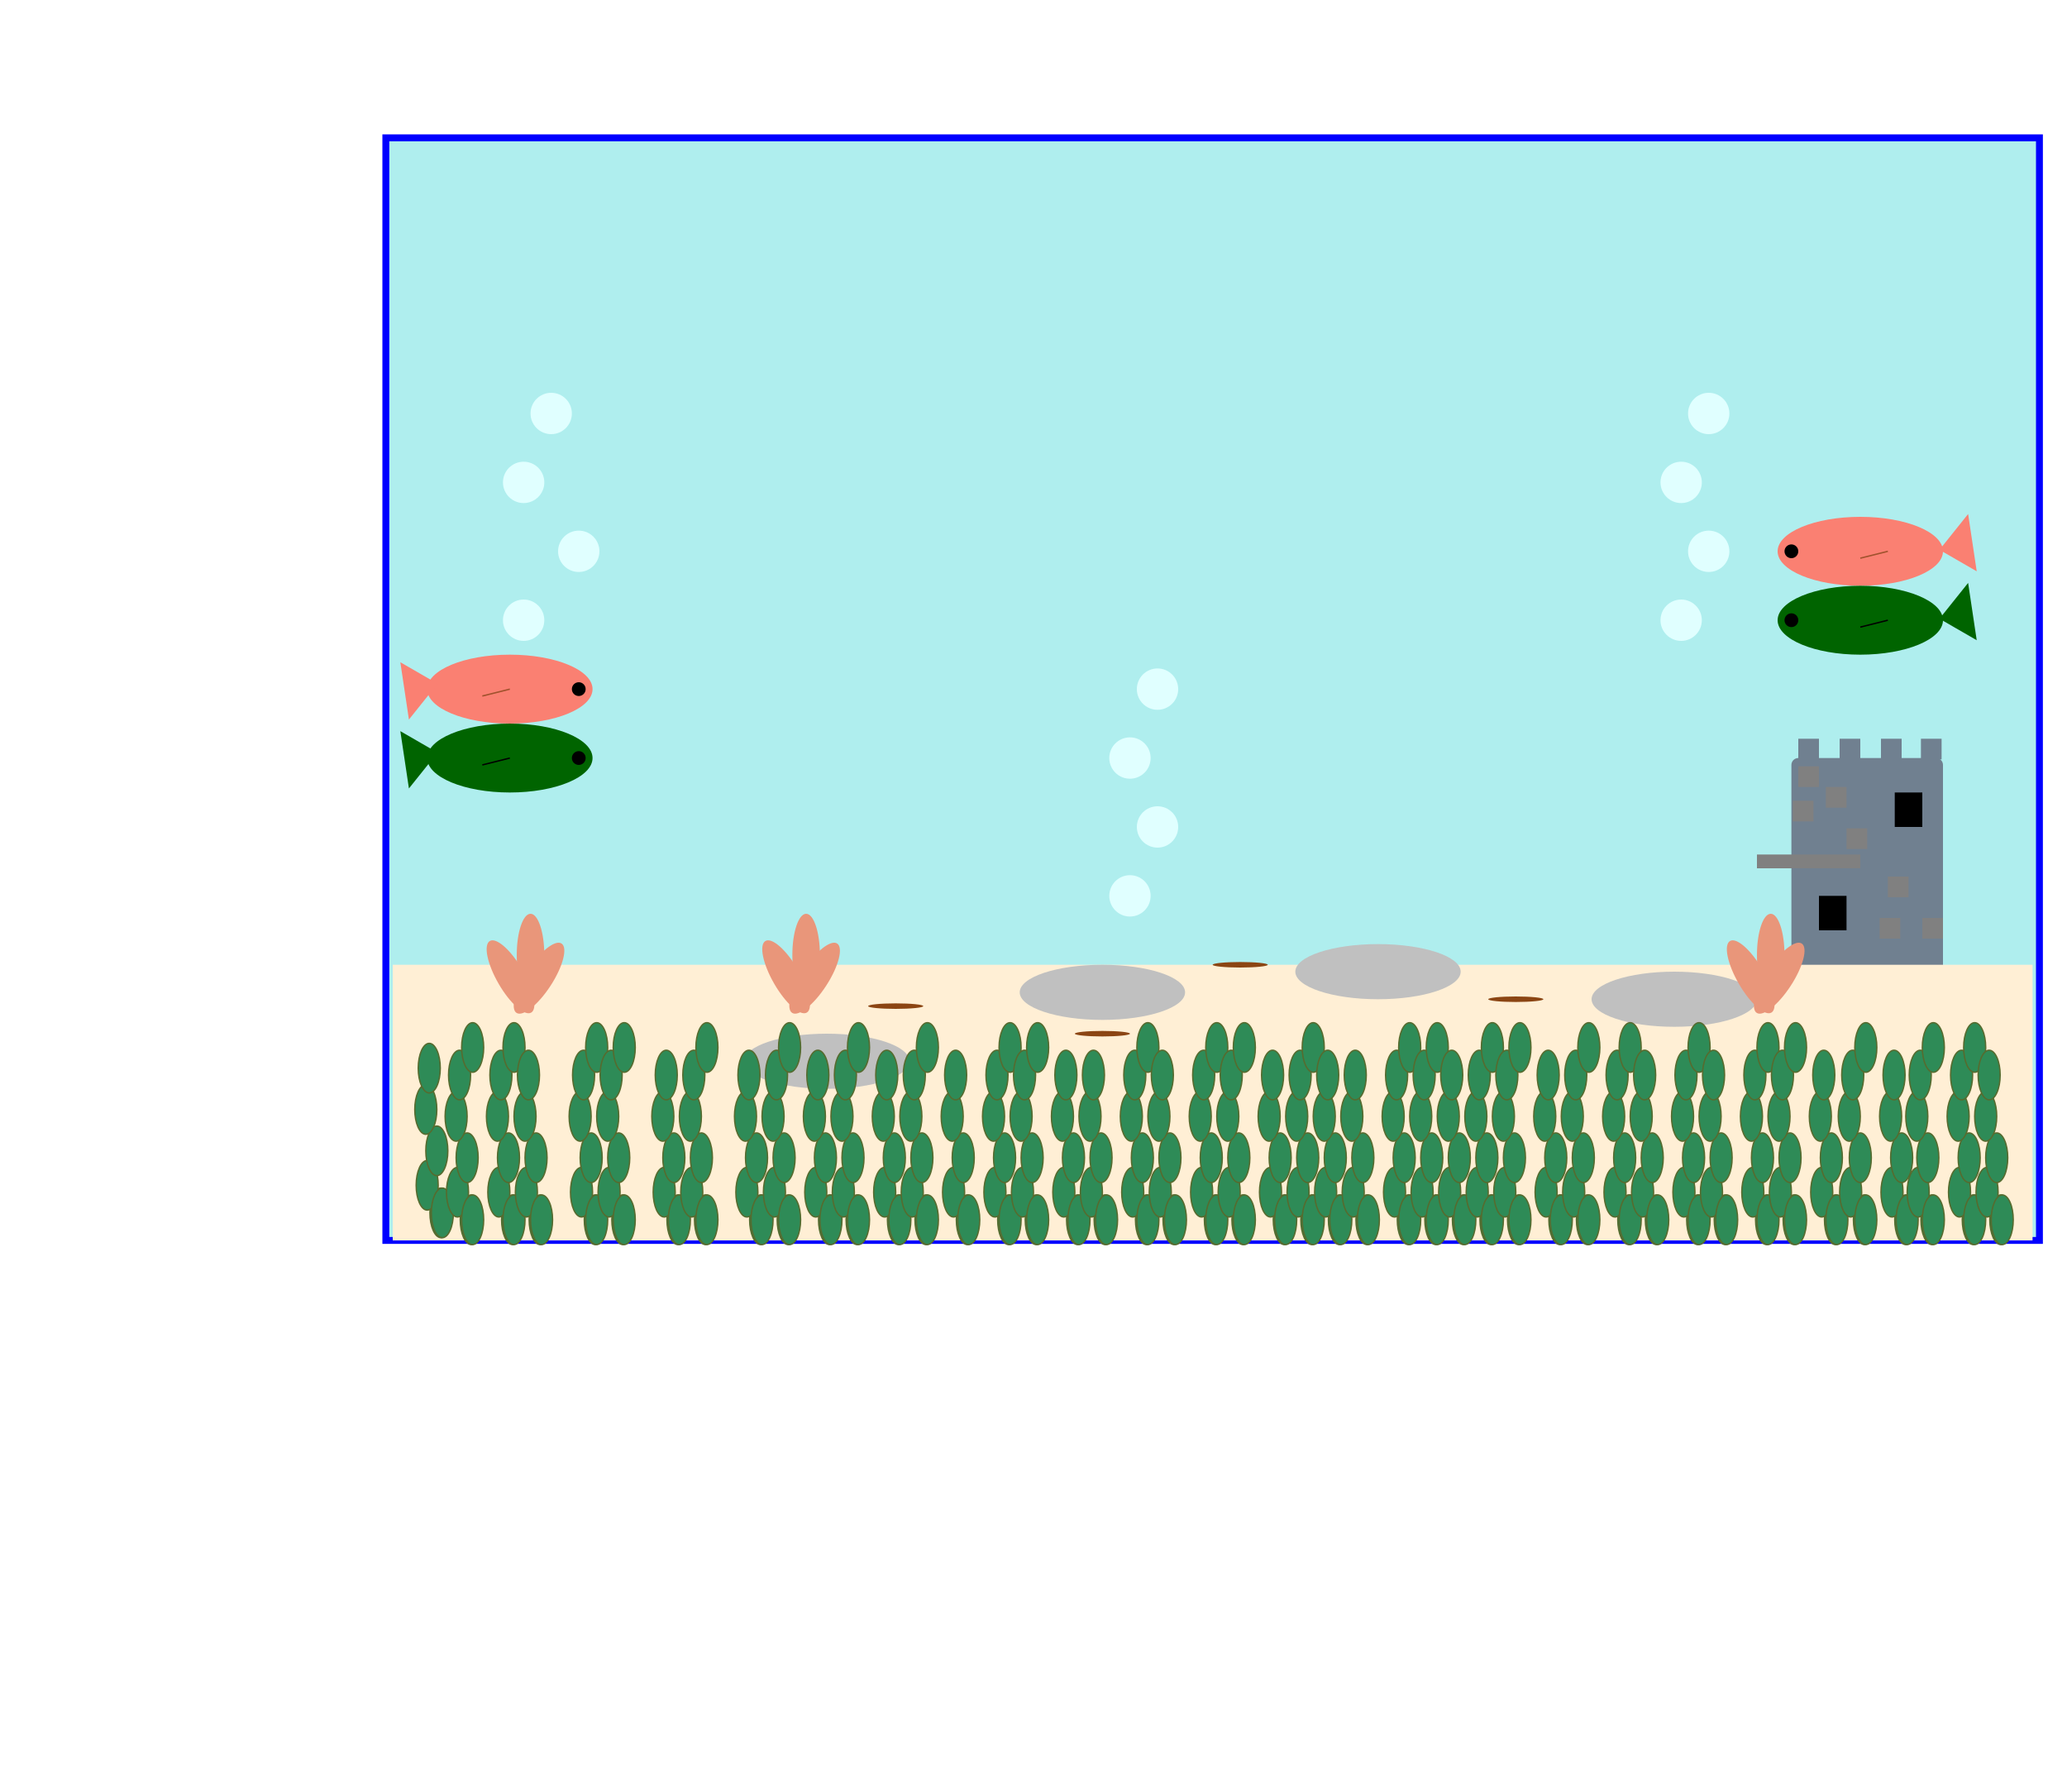
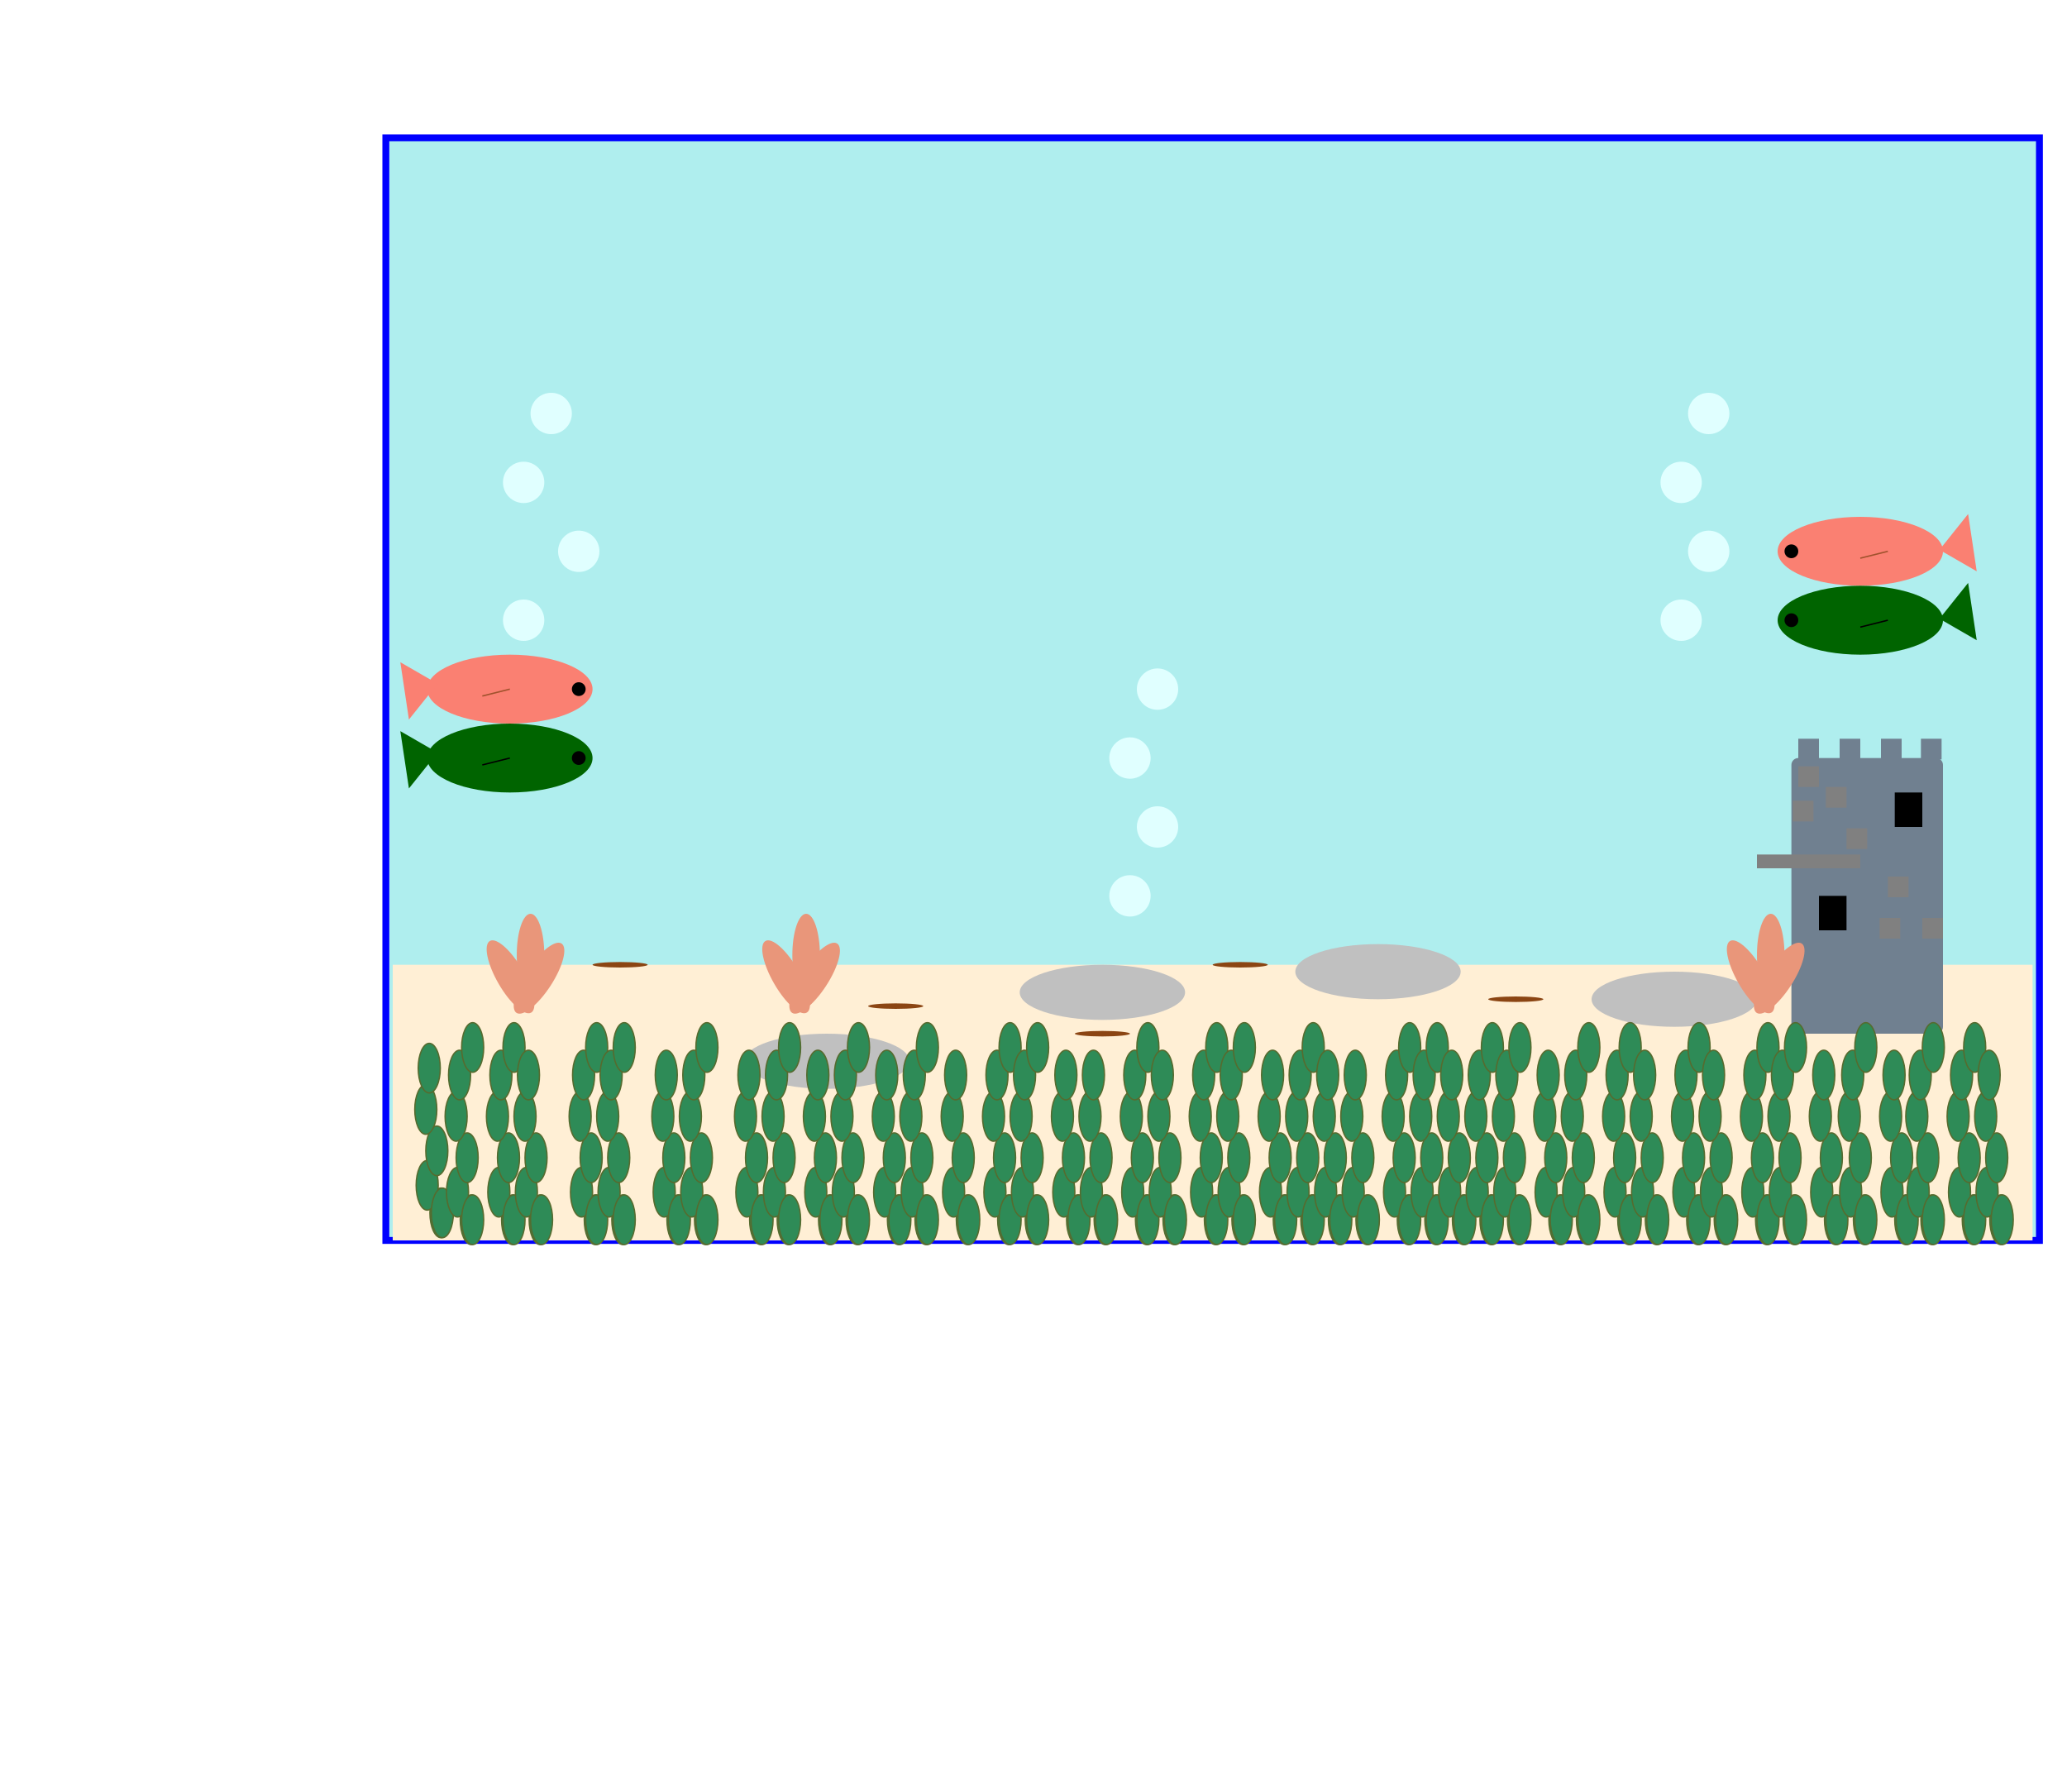
<svg xmlns="http://www.w3.org/2000/svg" xmlns:xlink="http://www.w3.org/1999/xlink" version="1.1" width="30cm" height="26cm" viewBox="0 0 15 13">
  <defs>
    <g id="bubbles">
-       <circle cx="4" cy="3" r=".15" fill="lightcyan" />
+       <circle cx="4" cy="3" r=".15" fill="lightcyan">
+         <animate attributeName="cy" keyTimes="0;.25;.5;1" values="3.0;2.8;2.6;2.4" dur="3s" repeatCount="indefinite" />
+       </circle>
    </g>
  </defs>
-   <rect x="2.8" y="1" width="12" height="8" stroke="blue" fill="paleturquoise" stroke-width="0.05" />
-   <rect x="13.0" y="5.5" width="1.1" height="2" rx=".05" ry=".05" fill="slategray" />
-   <rect x="12.75" y="6.2" width=".75" height=".1" fill="grey" />
-   <rect x="2.85" y="7" width="11.9" height="2" fill="papayawhip" />
  <defs>
    <g id="stone">
      <rect x="13.05" y="5.36" width=".15" height=".15" />
    </g>
  </defs>
-   <use xlink:href="#bubbles" />
-   <use xlink:href="#bubbles" transform="translate(-.2, .5)" />
-   <use xlink:href="#bubbles" transform="translate(.2, 1)" />
-   <use xlink:href="#bubbles" transform="translate(-.2, 1.5)" />
-   <use xlink:href="#bubbles" transform="translate(8.4, 0)" />
-   <use xlink:href="#bubbles" transform="translate(8.2, .5)" />
-   <use xlink:href="#bubbles" transform="translate(8.4, 1)" />
-   <use xlink:href="#bubbles" transform="translate(8.2, 1.5)" />
-   <use xlink:href="#bubbles" transform="translate(4.4, 2)" />
-   <use xlink:href="#bubbles" transform="translate(4.2, 2.5)" />
-   <use xlink:href="#bubbles" transform="translate(4.4, 3)" />
-   <use xlink:href="#bubbles" transform="translate(4.2, 3.5)" />
-   <use xlink:href="#stone" fill="slategray" />
-   <use xlink:href="#stone" transform="translate(.3,0)" fill="slategray" />
-   <use xlink:href="#stone" transform="translate(.6,0)" fill="slategray" />
-   <use xlink:href="#stone" transform="translate(.89,0)" fill="slategray" />
-   <use xlink:href="#stone" transform="translate(.65,1)" fill="grey" />
-   <use xlink:href="#stone" transform="translate(.35,.65)" fill="grey" />
-   <use xlink:href="#stone" transform="translate(0,.2)" fill="grey" />
-   <use xlink:href="#stone" transform="translate(.2,.35)" fill="grey" />
-   <use xlink:href="#stone" transform="translate(.59,1.3)" fill="grey" />
-   <use xlink:href="#stone" transform="translate(.9,1.3)" fill="grey" />
-   <use xlink:href="#stone" transform="translate(-.04,.45)" fill="grey" />
-   <rect x="13.2" y="6.5" width=".2" height=".25" fill="black" />
-   <rect x="13.75" y="5.75" width=".2" height=".25" fill="black" />
  <defs>
    <g id="leaf1">
      <ellipse cx="3.2" cy="8.8" rx=".08" ry=".18" stroke="darkolivegreen" fill="seagreen" stroke-width=".01">
        <animate attributeName="cx" keyTimes="0;.25;.5;1" values="3.2;3.18;3.2;3.23" dur="3s" begin="1s" repeatCount="indefinite" />
      </ellipse>
    </g>
  </defs>
  <defs>
    <g id="leaf2">
      <ellipse cx="3.1" cy="8.6" rx=".08" ry=".18" stroke="darkolivegreen" fill="seagreen" stroke-width=".01">
        <animate attributeName="cx" keyTimes="0;.25;.5;1" values="3.2;3.23;3.2;3.18" dur="3s" begin="1s" repeatCount="indefinite" />
      </ellipse>
    </g>
  </defs>
  <defs>
    <g id="seaweed">
      <use xlink:href="#leaf1" />
      <use xlink:href="#leaf2" />
      <use xlink:href="#leaf1" transform="translate(-.03,-.45)" />
      <use xlink:href="#leaf2" transform="translate(-.01,-.55)" />
      <use xlink:href="#leaf1" transform="translate(.01,0)" />
      <use xlink:href="#leaf2" transform="translate(.015,-.85)" />
    </g>
  </defs>
  <defs>
    <g id="seaweed2">
      <use xlink:href="#leaf1" />
      <use xlink:href="#leaf2" />
      <use xlink:href="#leaf1" transform="translate(-.03,-.45)" />
      <use xlink:href="#leaf2" transform="translate(-.01,-.55)" />
      <use xlink:href="#leaf1" transform="translate(.01,0)" />
      <use xlink:href="#leaf2" transform="translate(.015,-.85)" />
      <use xlink:href="#leaf1" transform="translate(.01,-1.25)" />
    </g>
  </defs>
  <defs>
    <g id="coral">
      <ellipse cx="2.95" cy="7" rx=".1" ry=".3" fill="darksalmon" />
    </g>
  </defs>
  <defs>
    <g id="coralPlant">
      <use xlink:href="#coral" transform="translate (5.25,-.38) rotate(33)" />
      <use xlink:href="#coral" transform="translate (.9,-.07)" />
      <use xlink:href="#coral" transform="translate (-2.35,2.5) rotate(-30)" />
    </g>
  </defs>
  <defs>
    <g id="tail">
      <path d="M3.7 3 L4 5 L5 3.75 Z" />
    </g>
  </defs>
  <defs>
    <g id="fish">
      <ellipse cx="3.7" cy="5" rx=".6" ry=".25" fill="salmon" />
      <circle cx="4.2" cy="5" r=".05" fill="black" />
      <line x1="3.7" y1="5" x2="3.5" y2="5.05" stroke="sienna" stroke-width=".01" />
      <use xlink:href="#tail" transform="translate(2.6,4.6) scale(.1,.1)" stroke="salmon" />
      <animateTransform attributeName="transform" type="translate" from="1" to="10.5" dur="6s" repeatCount="indefinite" />
    </g>
  </defs>
  <defs>
    <g id="fish2">
      <ellipse cx="13.5" cy="5" rx=".6" ry=".25" fill="salmon" />
      <circle cx="13" cy="5" r=".05" fill="black" />
      <line x1="13.7" y1="5" x2="13.5" y2="5.05" stroke="sienna" stroke-width=".01" />
      <use xlink:href="#tail" transform=" translate(14.65,5.35) scale(.1,.1) rotate (180)" stroke="salmon" />
      <animateTransform attributeName="transform" type="translate" from="0" to="-10" dur="6s" repeatCount="indefinite" />
    </g>
  </defs>
  <defs>
    <g id="fish3">
      <ellipse cx="3.7" cy="5" rx=".6" ry=".25" fill="darkgreen" />
      <circle cx="4.2" cy="5" r=".05" fill="black" />
      <line x1="3.7" y1="5" x2="3.5" y2="5.05" stroke="black" stroke-width=".01" />
      <use xlink:href="#tail" transform="translate(2.6,4.6) scale(.1,.1)" stroke="darkgreen" />
      <animateTransform attributeName="transform" type="translate" from="1" to="10.5" dur="5s" repeatCount="indefinite" />
    </g>
  </defs>
  <defs>
    <g id="fish4">
      <ellipse cx="13.5" cy="5" rx=".6" ry=".25" fill="darkgreen" />
      <circle cx="13" cy="5" r=".05" fill="black" />
      <line x1="13.7" y1="5" x2="13.5" y2="5.05" stroke="black" stroke-width=".01" />
      <use xlink:href="#tail" transform=" translate(14.65,5.35) scale(.1,.1) rotate (180)" stroke="darkgreen" />
      <animateTransform attributeName="transform" type="translate" from="0" to="-10" dur="7s" repeatCount="indefinite" />
    </g>
  </defs>
+   <rect x="2.8" y="1" width="12" height="8" stroke="blue" fill="paleturquoise" stroke-width="0.05" />
+   <rect x="2.85" y="7" width="11.9" height="2" fill="papayawhip" />
+   <use xlink:href="#bubbles" />
+   <use xlink:href="#bubbles" transform="translate(-.2, .5)" />
+   <use xlink:href="#bubbles" transform="translate(.2, 1)" />
+   <use xlink:href="#bubbles" transform="translate(-.2, 1.5)" />
+   <use xlink:href="#bubbles" transform="translate(8.4, 0)" />
+   <use xlink:href="#bubbles" transform="translate(8.2, .5)" />
+   <use xlink:href="#bubbles" transform="translate(8.4, 1)" />
+   <use xlink:href="#bubbles" transform="translate(8.2, 1.5)" />
+   <use xlink:href="#bubbles" transform="translate(4.4, 2)" />
+   <use xlink:href="#bubbles" transform="translate(4.2, 2.5)" />
+   <use xlink:href="#bubbles" transform="translate(4.4, 3)" />
+   <use xlink:href="#bubbles" transform="translate(4.2, 3.5)" />
+   <rect x="13.0" y="5.5" width="1.1" height="2" rx=".05" ry=".05" fill="slategray" />
+   <rect x="12.75" y="6.2" width=".75" height=".1" fill="grey" />
+   <use xlink:href="#stone" fill="slategray" />
+   <use xlink:href="#stone" transform="translate(.3,0)" fill="slategray" />
+   <use xlink:href="#stone" transform="translate(.6,0)" fill="slategray" />
+   <use xlink:href="#stone" transform="translate(.89,0)" fill="slategray" />
+   <use xlink:href="#stone" transform="translate(.65,1)" fill="grey" />
+   <use xlink:href="#stone" transform="translate(.35,.65)" fill="grey" />
+   <use xlink:href="#stone" transform="translate(0,.2)" fill="grey" />
+   <use xlink:href="#stone" transform="translate(.2,.35)" fill="grey" />
+   <use xlink:href="#stone" transform="translate(.59,1.3)" fill="grey" />
+   <use xlink:href="#stone" transform="translate(.9,1.3)" fill="grey" />
+   <use xlink:href="#stone" transform="translate(-.04,.45)" fill="grey" />
+   <rect x="13.2" y="6.5" width=".2" height=".25" fill="black" />
+   <rect x="13.75" y="5.75" width=".2" height=".25" fill="black" />
  <use xlink:href="#fish" />
  <use xlink:href="#fish2" transform="translate(0,-1)" />
  <use xlink:href="#fish3" transform="translate(0,.5)" />
  <use xlink:href="#fish4" transform="translate(0,-.5)" />
  <ellipse cx="6" cy="7.7" rx=".6" ry=".2" fill="silver" />
  <ellipse cx="8" cy="7.2" rx=".6" ry=".2" fill="silver" />
  <ellipse cx="8" cy="7.5" rx=".2" ry=".02" fill="saddlebrown" />
  <ellipse cx="6.5" cy="7.3" rx=".2" ry=".02" fill="saddlebrown" />
+   <ellipse cx="4.5" cy="7" rx=".2" ry=".02" fill="saddlebrown" />
  <ellipse cx="9" cy="7" rx=".2" ry=".02" fill="saddlebrown" />
  <ellipse cx="11" cy="7.25" rx=".2" ry=".02" fill="saddlebrown" />
  <ellipse cx="10" cy="7.05" rx=".6" ry=".2" fill="silver" />
  <ellipse cx="12.15" cy="7.25" rx=".6" ry=".2" fill="silver" />
  <use xlink:href="#coralPlant" />
  <use xlink:href="#coralPlant" transform="translate(2,0)" />
  <use xlink:href="#coralPlant" transform="translate(9,0)" />
  <use xlink:href="#seaweed" />
  <use xlink:href="#seaweed2" transform="translate(.22,.05)" />
  <use xlink:href="#seaweed2" transform="translate(.52,.05)" />
  <use xlink:href="#seaweed" transform="translate(.72,.05)" />
  <use xlink:href="#seaweed2" transform="translate(1.12,.05)" />
  <use xlink:href="#seaweed2" transform="translate(1.32,.05)" />
  <use xlink:href="#seaweed" transform="translate(1.72,.05)" />
  <use xlink:href="#seaweed2" transform="translate(1.92,.05)" />
  <use xlink:href="#seaweed" transform="translate(2.32,.05)" />
  <use xlink:href="#seaweed2" transform="translate(2.52,.05)" />
  <use xlink:href="#seaweed" transform="translate(2.82,.05)" />
  <use xlink:href="#seaweed2" transform="translate(3.02,.05)" />
  <use xlink:href="#seaweed" transform="translate(3.32,.05)" />
  <use xlink:href="#seaweed2" transform="translate(3.52,.05)" />
  <use xlink:href="#seaweed" transform="translate(3.82,.05)" />
  <use xlink:href="#seaweed2" transform="translate(4.12,.05)" />
  <use xlink:href="#seaweed2" transform="translate(4.32,.05)" />
  <use xlink:href="#seaweed" transform="translate(4.62,.05)" />
  <use xlink:href="#seaweed" transform="translate(4.82,.05)" />
  <use xlink:href="#seaweed2" transform="translate(5.12,.05)" />
  <use xlink:href="#seaweed" transform="translate(5.32,.05)" />
  <use xlink:href="#seaweed2" transform="translate(5.62,.05)" />
  <use xlink:href="#seaweed2" transform="translate(5.82,.05)" />
  <use xlink:href="#seaweed" transform="translate(6.12,.05)" />
  <use xlink:href="#seaweed2" transform="translate(6.32,.05)" />
  <use xlink:href="#seaweed" transform="translate(6.52,.05)" />
  <use xlink:href="#seaweed" transform="translate(6.72,.05)" />
  <use xlink:href="#seaweed2" transform="translate(7.02,.05)" />
  <use xlink:href="#seaweed2" transform="translate(7.22,.05)" />
  <use xlink:href="#seaweed" transform="translate(7.42,.05)" />
  <use xlink:href="#seaweed2" transform="translate(7.62,.05)" />
  <use xlink:href="#seaweed2" transform="translate(7.82,.05)" />
  <use xlink:href="#seaweed" transform="translate(8.12,.05)" />
  <use xlink:href="#seaweed2" transform="translate(8.32,.05)" />
  <use xlink:href="#seaweed2" transform="translate(8.62,.05)" />
  <use xlink:href="#seaweed" transform="translate(8.82,.05)" />
  <use xlink:href="#seaweed2" transform="translate(9.12,.05)" />
  <use xlink:href="#seaweed" transform="translate(9.32,.05)" />
  <use xlink:href="#seaweed2" transform="translate(9.62,.05)" />
  <use xlink:href="#seaweed2" transform="translate(9.82,.05)" />
  <use xlink:href="#seaweed" transform="translate(10.12,.05)" />
  <use xlink:href="#seaweed2" transform="translate(10.33,.05)" />
  <use xlink:href="#seaweed" transform="translate(10.63,.05)" />
  <use xlink:href="#seaweed2" transform="translate(10.82,.05)" />
  <use xlink:href="#seaweed2" transform="translate(11.12,.05)" />
  <use xlink:href="#seaweed" transform="translate(11.32,.05)" />
</svg>
